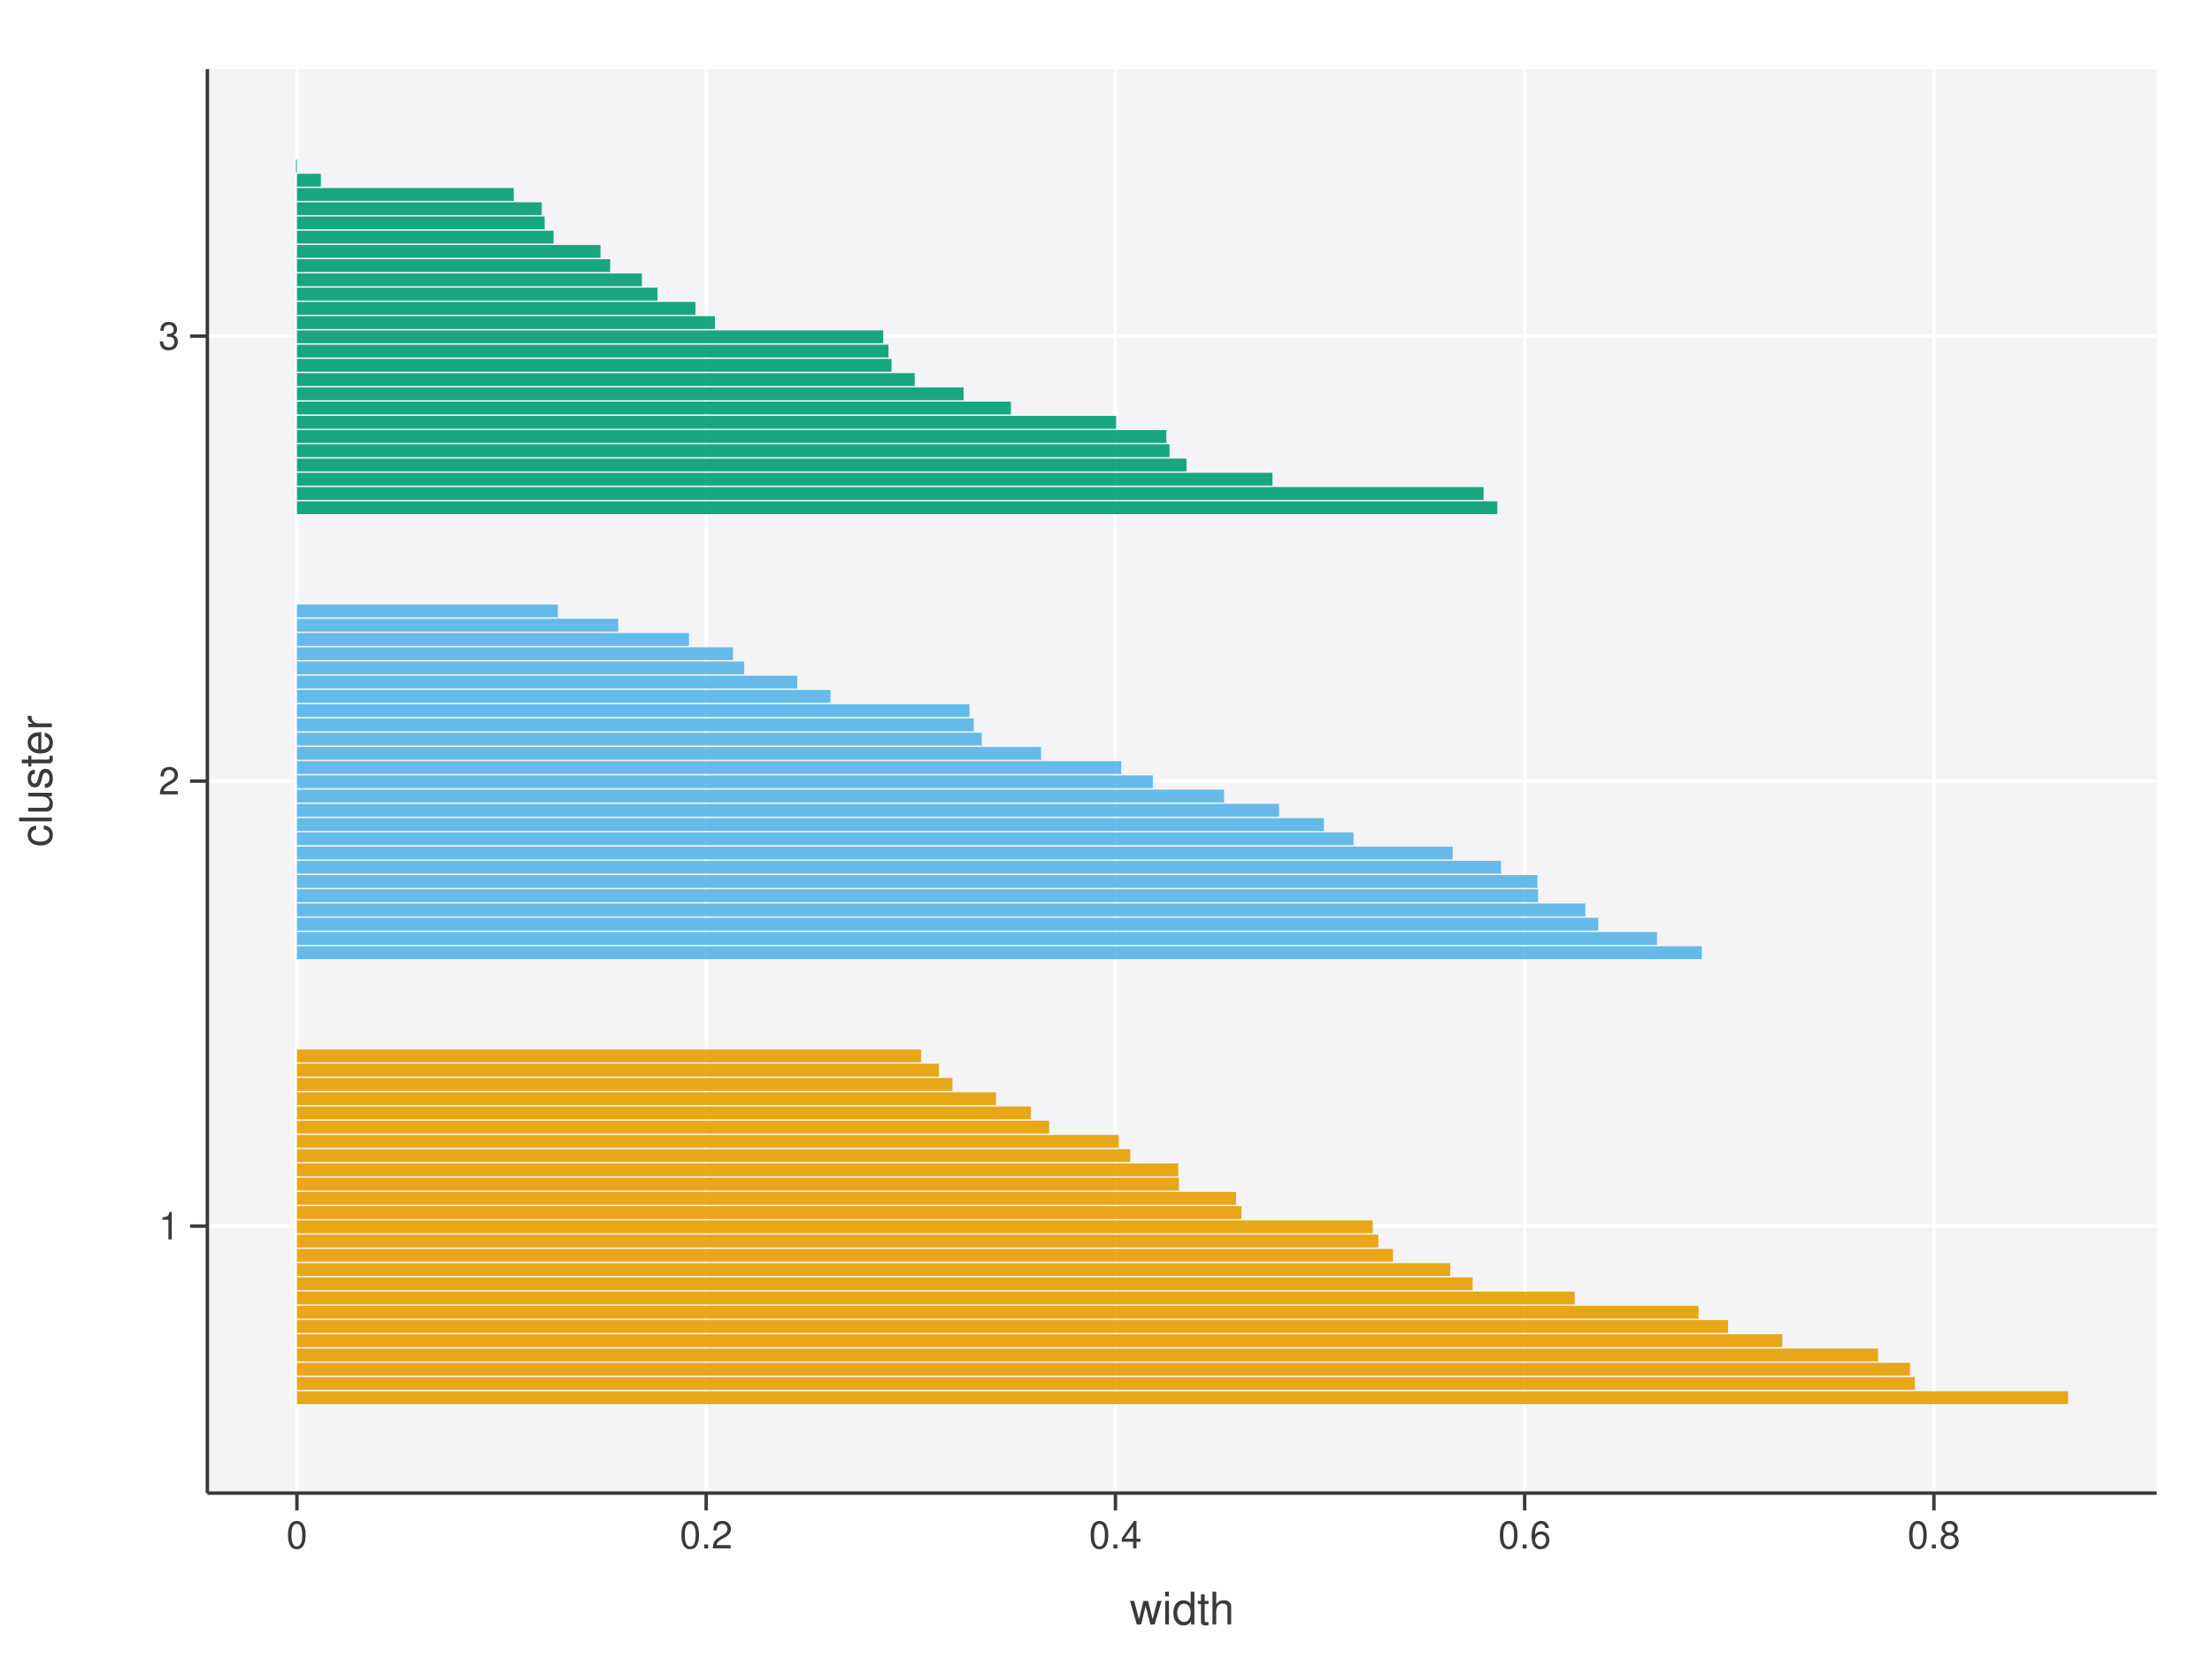
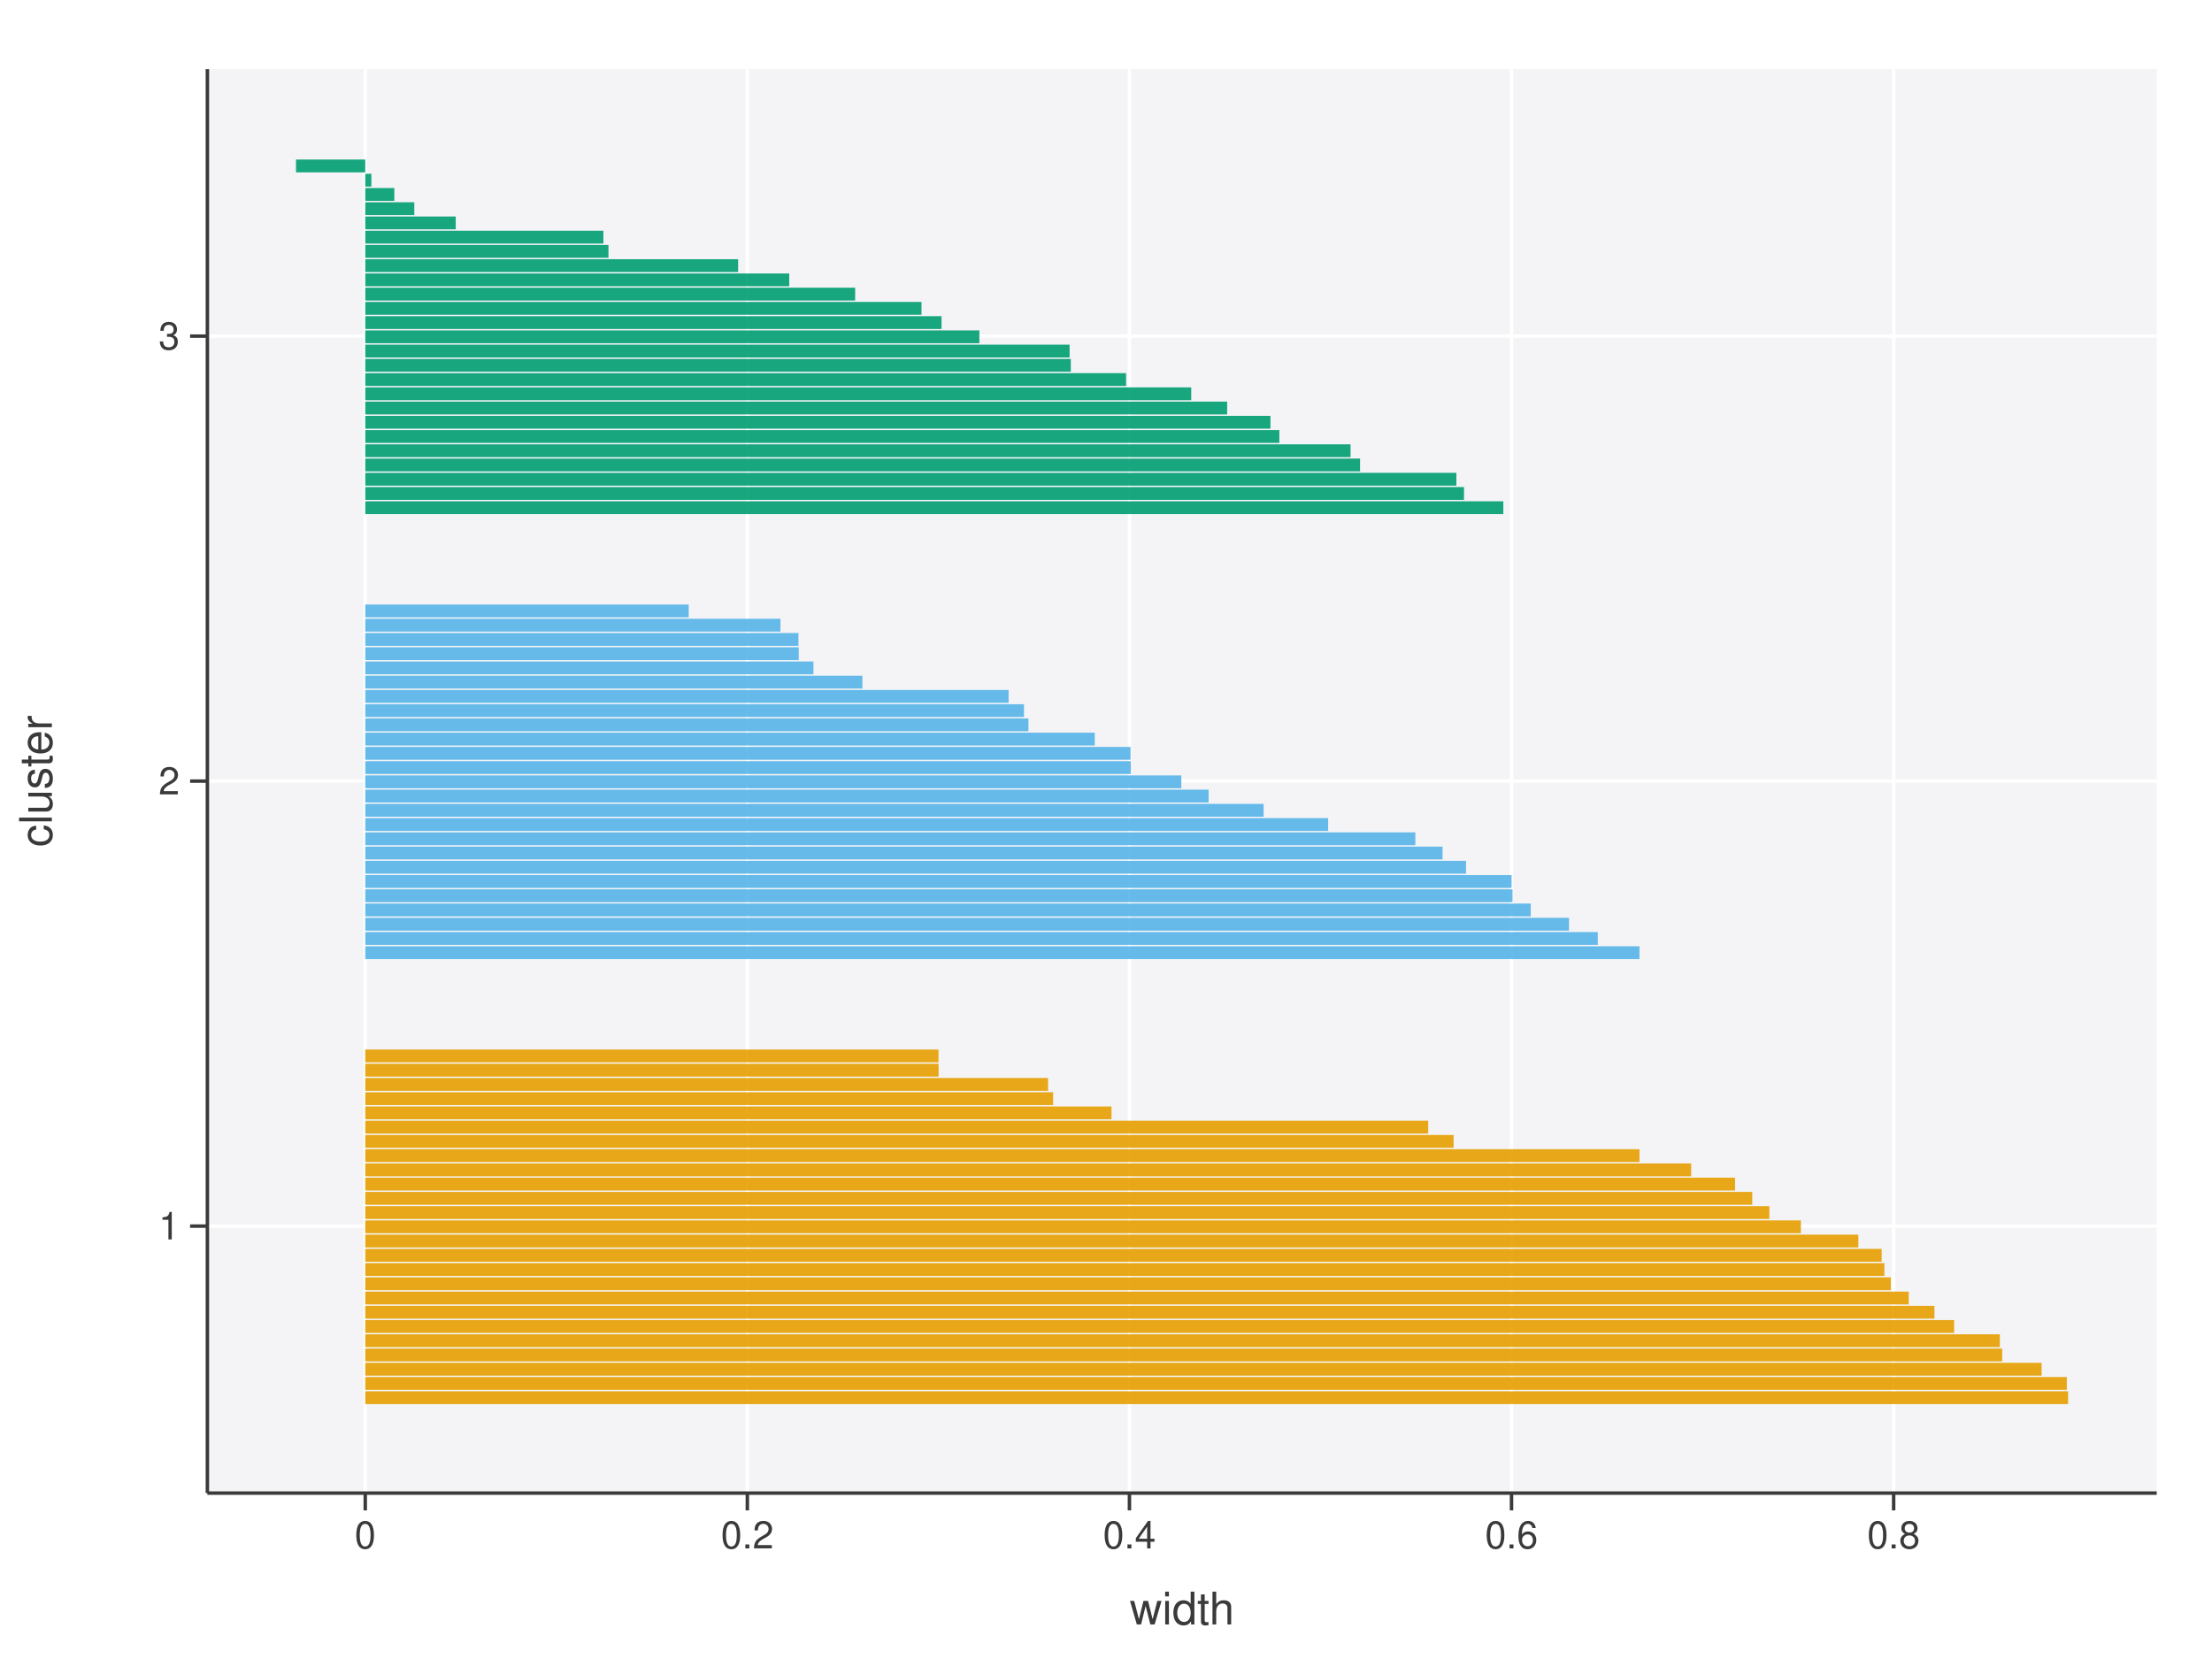
<svg xmlns="http://www.w3.org/2000/svg" width="640" height="480" viewBox="0 0 640 480" font-family="Helvetica, Arial, sans-serif">
  <rect x="0" y="0" width="640" height="480" fill="#FFFFFF" />
  <rect x="60" y="20" width="564" height="412" fill="#F4F4F6" />
-   <line x1="85.91" y1="20" x2="85.91" y2="432" stroke="#FFFFFF" stroke-width="1" />
-   <line x1="204.32" y1="20" x2="204.32" y2="432" stroke="#FFFFFF" stroke-width="1" />
-   <line x1="322.73" y1="20" x2="322.73" y2="432" stroke="#FFFFFF" stroke-width="1" />
-   <line x1="441.13" y1="20" x2="441.13" y2="432" stroke="#FFFFFF" stroke-width="1" />
-   <line x1="559.54" y1="20" x2="559.54" y2="432" stroke="#FFFFFF" stroke-width="1" />
+   <line x1="105.68" y1="20" x2="105.68" y2="432" stroke="#FFFFFF" stroke-width="1" />
+   <line x1="216.23" y1="20" x2="216.23" y2="432" stroke="#FFFFFF" stroke-width="1" />
+   <line x1="326.78" y1="20" x2="326.78" y2="432" stroke="#FFFFFF" stroke-width="1" />
+   <line x1="437.33" y1="20" x2="437.33" y2="432" stroke="#FFFFFF" stroke-width="1" />
+   <line x1="547.89" y1="20" x2="547.89" y2="432" stroke="#FFFFFF" stroke-width="1" />
  <line x1="60" y1="354.75" x2="624" y2="354.75" stroke="#FFFFFF" stroke-width="1" />
  <line x1="60" y1="226" x2="624" y2="226" stroke="#FFFFFF" stroke-width="1" />
  <line x1="60" y1="97.25" x2="624" y2="97.25" stroke="#FFFFFF" stroke-width="1" />
  <clipPath id="panel1">
    <rect x="60" y="20" width="564" height="412" />
  </clipPath>
  <g clip-path="url(#panel1)">
-     <rect x="85.91" y="402.54" width="512.45" height="3.71" fill="#E69F00" fill-opacity="0.9" />
-     <rect x="85.91" y="398.42" width="468.11" height="3.71" fill="#E69F00" fill-opacity="0.9" />
-     <rect x="85.91" y="394.3" width="466.72" height="3.71" fill="#E69F00" fill-opacity="0.9" />
-     <rect x="85.91" y="390.18" width="457.47" height="3.71" fill="#E69F00" fill-opacity="0.9" />
-     <rect x="85.91" y="386.06" width="429.76" height="3.71" fill="#E69F00" fill-opacity="0.9" />
-     <rect x="85.91" y="381.94" width="414.08" height="3.71" fill="#E69F00" fill-opacity="0.9" />
-     <rect x="85.91" y="377.82" width="405.55" height="3.71" fill="#E69F00" fill-opacity="0.9" />
-     <rect x="85.91" y="373.7" width="369.68" height="3.71" fill="#E69F00" fill-opacity="0.9" />
-     <rect x="85.91" y="369.58" width="340.17" height="3.71" fill="#E69F00" fill-opacity="0.9" />
-     <rect x="85.91" y="365.46" width="333.67" height="3.71" fill="#E69F00" fill-opacity="0.9" />
-     <rect x="85.91" y="361.34" width="317.11" height="3.71" fill="#E69F00" fill-opacity="0.9" />
-     <rect x="85.91" y="357.22" width="312.89" height="3.71" fill="#E69F00" fill-opacity="0.9" />
-     <rect x="85.91" y="353.1" width="311.26" height="3.71" fill="#E69F00" fill-opacity="0.9" />
-     <rect x="85.91" y="348.98" width="273.3" height="3.71" fill="#E69F00" fill-opacity="0.9" />
-     <rect x="85.91" y="344.86" width="271.72" height="3.71" fill="#E69F00" fill-opacity="0.9" />
-     <rect x="85.91" y="340.74" width="255.18" height="3.71" fill="#E69F00" fill-opacity="0.9" />
-     <rect x="85.91" y="336.62" width="254.99" height="3.71" fill="#E69F00" fill-opacity="0.9" />
-     <rect x="85.91" y="332.5" width="241.12" height="3.71" fill="#E69F00" fill-opacity="0.9" />
-     <rect x="85.91" y="328.38" width="237.77" height="3.71" fill="#E69F00" fill-opacity="0.9" />
-     <rect x="85.91" y="324.26" width="217.65" height="3.71" fill="#E69F00" fill-opacity="0.9" />
-     <rect x="85.91" y="320.14" width="212.37" height="3.71" fill="#E69F00" fill-opacity="0.9" />
-     <rect x="85.91" y="316.02" width="202.25" height="3.71" fill="#E69F00" fill-opacity="0.9" />
-     <rect x="85.91" y="311.9" width="189.65" height="3.71" fill="#E69F00" fill-opacity="0.9" />
-     <rect x="85.91" y="307.78" width="185.74" height="3.71" fill="#E69F00" fill-opacity="0.9" />
-     <rect x="85.91" y="303.66" width="180.57" height="3.71" fill="#E69F00" fill-opacity="0.9" />
-     <rect x="85.91" y="273.79" width="406.48" height="3.71" fill="#56B4E9" fill-opacity="0.9" />
-     <rect x="85.91" y="269.67" width="393.5" height="3.71" fill="#56B4E9" fill-opacity="0.9" />
-     <rect x="85.91" y="265.55" width="376.51" height="3.71" fill="#56B4E9" fill-opacity="0.9" />
-     <rect x="85.91" y="261.43" width="372.78" height="3.71" fill="#56B4E9" fill-opacity="0.9" />
-     <rect x="85.91" y="257.31" width="359.09" height="3.71" fill="#56B4E9" fill-opacity="0.9" />
-     <rect x="85.91" y="253.19" width="358.91" height="3.71" fill="#56B4E9" fill-opacity="0.9" />
-     <rect x="85.91" y="249.07" width="348.38" height="3.71" fill="#56B4E9" fill-opacity="0.9" />
-     <rect x="85.91" y="244.95" width="334.4" height="3.71" fill="#56B4E9" fill-opacity="0.9" />
-     <rect x="85.91" y="240.83" width="305.7" height="3.71" fill="#56B4E9" fill-opacity="0.9" />
-     <rect x="85.91" y="236.71" width="297.14" height="3.71" fill="#56B4E9" fill-opacity="0.9" />
-     <rect x="85.91" y="232.59" width="284.16" height="3.71" fill="#56B4E9" fill-opacity="0.9" />
-     <rect x="85.91" y="228.47" width="268.25" height="3.71" fill="#56B4E9" fill-opacity="0.9" />
-     <rect x="85.91" y="224.35" width="247.64" height="3.71" fill="#56B4E9" fill-opacity="0.9" />
-     <rect x="85.91" y="220.23" width="238.51" height="3.71" fill="#56B4E9" fill-opacity="0.9" />
-     <rect x="85.91" y="216.11" width="215.3" height="3.71" fill="#56B4E9" fill-opacity="0.9" />
-     <rect x="85.91" y="211.99" width="198.14" height="3.71" fill="#56B4E9" fill-opacity="0.9" />
-     <rect x="85.91" y="207.87" width="195.84" height="3.71" fill="#56B4E9" fill-opacity="0.9" />
-     <rect x="85.91" y="203.75" width="194.6" height="3.71" fill="#56B4E9" fill-opacity="0.9" />
-     <rect x="85.91" y="199.63" width="154.38" height="3.71" fill="#56B4E9" fill-opacity="0.9" />
-     <rect x="85.91" y="195.51" width="144.77" height="3.71" fill="#56B4E9" fill-opacity="0.9" />
-     <rect x="85.91" y="191.39" width="129.41" height="3.71" fill="#56B4E9" fill-opacity="0.9" />
-     <rect x="85.91" y="187.27" width="126.19" height="3.71" fill="#56B4E9" fill-opacity="0.9" />
-     <rect x="85.91" y="183.15" width="113.42" height="3.71" fill="#56B4E9" fill-opacity="0.9" />
-     <rect x="85.91" y="179.03" width="92.96" height="3.71" fill="#56B4E9" fill-opacity="0.9" />
-     <rect x="85.91" y="174.91" width="75.5" height="3.71" fill="#56B4E9" fill-opacity="0.9" />
-     <rect x="85.91" y="145.04" width="347.3" height="3.71" fill="#009E73" fill-opacity="0.9" />
-     <rect x="85.91" y="140.92" width="343.32" height="3.71" fill="#009E73" fill-opacity="0.9" />
-     <rect x="85.91" y="136.8" width="282.26" height="3.71" fill="#009E73" fill-opacity="0.9" />
-     <rect x="85.91" y="132.68" width="257.39" height="3.71" fill="#009E73" fill-opacity="0.9" />
-     <rect x="85.91" y="128.56" width="252.46" height="3.71" fill="#009E73" fill-opacity="0.9" />
-     <rect x="85.91" y="124.44" width="251.55" height="3.71" fill="#009E73" fill-opacity="0.9" />
-     <rect x="85.91" y="120.32" width="237.02" height="3.71" fill="#009E73" fill-opacity="0.9" />
-     <rect x="85.91" y="116.2" width="206.59" height="3.71" fill="#009E73" fill-opacity="0.9" />
-     <rect x="85.91" y="112.08" width="192.88" height="3.71" fill="#009E73" fill-opacity="0.9" />
-     <rect x="85.91" y="107.96" width="178.74" height="3.71" fill="#009E73" fill-opacity="0.9" />
-     <rect x="85.91" y="103.84" width="172.03" height="3.71" fill="#009E73" fill-opacity="0.9" />
-     <rect x="85.91" y="99.72" width="171.16" height="3.71" fill="#009E73" fill-opacity="0.9" />
-     <rect x="85.91" y="95.6" width="169.63" height="3.71" fill="#009E73" fill-opacity="0.9" />
-     <rect x="85.91" y="91.48" width="120.93" height="3.71" fill="#009E73" fill-opacity="0.9" />
-     <rect x="85.91" y="87.36" width="115.31" height="3.71" fill="#009E73" fill-opacity="0.9" />
-     <rect x="85.91" y="83.24" width="104.32" height="3.71" fill="#009E73" fill-opacity="0.9" />
-     <rect x="85.91" y="79.12" width="99.81" height="3.71" fill="#009E73" fill-opacity="0.9" />
-     <rect x="85.91" y="75" width="90.62" height="3.71" fill="#009E73" fill-opacity="0.9" />
-     <rect x="85.91" y="70.88" width="87.83" height="3.71" fill="#009E73" fill-opacity="0.9" />
-     <rect x="85.91" y="66.76" width="74.25" height="3.71" fill="#009E73" fill-opacity="0.9" />
-     <rect x="85.91" y="62.64" width="71.67" height="3.71" fill="#009E73" fill-opacity="0.9" />
-     <rect x="85.91" y="58.52" width="70.84" height="3.71" fill="#009E73" fill-opacity="0.9" />
-     <rect x="85.91" y="54.4" width="62.74" height="3.71" fill="#009E73" fill-opacity="0.9" />
-     <rect x="85.91" y="50.28" width="6.93" height="3.71" fill="#009E73" fill-opacity="0.9" />
-     <rect x="85.64" y="46.16" width="0.27" height="3.71" fill="#009E73" fill-opacity="0.9" />
+     <rect x="105.68" y="402.54" width="492.69" height="3.71" fill="#E69F00" fill-opacity="0.9" />
+     <rect x="105.68" y="398.42" width="492.32" height="3.71" fill="#E69F00" fill-opacity="0.9" />
+     <rect x="105.68" y="394.3" width="485.03" height="3.71" fill="#E69F00" fill-opacity="0.9" />
+     <rect x="105.68" y="390.18" width="473.62" height="3.71" fill="#E69F00" fill-opacity="0.9" />
+     <rect x="105.68" y="386.06" width="472.94" height="3.71" fill="#E69F00" fill-opacity="0.9" />
+     <rect x="105.68" y="381.94" width="459.71" height="3.71" fill="#E69F00" fill-opacity="0.9" />
+     <rect x="105.68" y="377.82" width="454.02" height="3.71" fill="#E69F00" fill-opacity="0.9" />
+     <rect x="105.68" y="373.7" width="446.57" height="3.71" fill="#E69F00" fill-opacity="0.9" />
+     <rect x="105.68" y="369.58" width="441.39" height="3.71" fill="#E69F00" fill-opacity="0.9" />
+     <rect x="105.68" y="365.46" width="439.53" height="3.71" fill="#E69F00" fill-opacity="0.9" />
+     <rect x="105.68" y="361.34" width="438.74" height="3.71" fill="#E69F00" fill-opacity="0.9" />
+     <rect x="105.68" y="357.22" width="432" height="3.71" fill="#E69F00" fill-opacity="0.9" />
+     <rect x="105.68" y="353.1" width="415.37" height="3.71" fill="#E69F00" fill-opacity="0.9" />
+     <rect x="105.68" y="348.98" width="406.26" height="3.71" fill="#E69F00" fill-opacity="0.9" />
+     <rect x="105.68" y="344.86" width="401.3" height="3.71" fill="#E69F00" fill-opacity="0.9" />
+     <rect x="105.68" y="340.74" width="396.33" height="3.71" fill="#E69F00" fill-opacity="0.9" />
+     <rect x="105.68" y="336.62" width="383.63" height="3.71" fill="#E69F00" fill-opacity="0.9" />
+     <rect x="105.68" y="332.5" width="368.67" height="3.71" fill="#E69F00" fill-opacity="0.9" />
+     <rect x="105.68" y="328.38" width="314.89" height="3.71" fill="#E69F00" fill-opacity="0.9" />
+     <rect x="105.68" y="324.26" width="307.55" height="3.71" fill="#E69F00" fill-opacity="0.9" />
+     <rect x="105.68" y="320.14" width="215.91" height="3.71" fill="#E69F00" fill-opacity="0.9" />
+     <rect x="105.68" y="316.02" width="199.02" height="3.71" fill="#E69F00" fill-opacity="0.9" />
+     <rect x="105.68" y="311.9" width="197.56" height="3.71" fill="#E69F00" fill-opacity="0.9" />
+     <rect x="105.68" y="307.78" width="165.89" height="3.71" fill="#E69F00" fill-opacity="0.9" />
+     <rect x="105.68" y="303.66" width="165.86" height="3.71" fill="#E69F00" fill-opacity="0.9" />
+     <rect x="105.68" y="273.79" width="368.67" height="3.71" fill="#56B4E9" fill-opacity="0.9" />
+     <rect x="105.68" y="269.67" width="356.61" height="3.71" fill="#56B4E9" fill-opacity="0.9" />
+     <rect x="105.68" y="265.55" width="348.29" height="3.71" fill="#56B4E9" fill-opacity="0.9" />
+     <rect x="105.68" y="261.43" width="337.21" height="3.71" fill="#56B4E9" fill-opacity="0.9" />
+     <rect x="105.68" y="257.31" width="331.94" height="3.71" fill="#56B4E9" fill-opacity="0.9" />
+     <rect x="105.68" y="253.19" width="331.66" height="3.71" fill="#56B4E9" fill-opacity="0.9" />
+     <rect x="105.68" y="249.07" width="318.49" height="3.71" fill="#56B4E9" fill-opacity="0.9" />
+     <rect x="105.68" y="244.95" width="311.7" height="3.71" fill="#56B4E9" fill-opacity="0.9" />
+     <rect x="105.68" y="240.83" width="303.82" height="3.71" fill="#56B4E9" fill-opacity="0.9" />
+     <rect x="105.68" y="236.71" width="278.6" height="3.71" fill="#56B4E9" fill-opacity="0.9" />
+     <rect x="105.68" y="232.59" width="259.92" height="3.71" fill="#56B4E9" fill-opacity="0.9" />
+     <rect x="105.68" y="228.47" width="244.01" height="3.71" fill="#56B4E9" fill-opacity="0.9" />
+     <rect x="105.68" y="224.35" width="236.11" height="3.71" fill="#56B4E9" fill-opacity="0.9" />
+     <rect x="105.68" y="220.23" width="221.5" height="3.71" fill="#56B4E9" fill-opacity="0.9" />
+     <rect x="105.68" y="216.11" width="221.42" height="3.71" fill="#56B4E9" fill-opacity="0.9" />
+     <rect x="105.68" y="211.99" width="211.07" height="3.71" fill="#56B4E9" fill-opacity="0.9" />
+     <rect x="105.68" y="207.87" width="191.88" height="3.71" fill="#56B4E9" fill-opacity="0.9" />
+     <rect x="105.68" y="203.75" width="190.59" height="3.71" fill="#56B4E9" fill-opacity="0.9" />
+     <rect x="105.68" y="199.63" width="186.14" height="3.71" fill="#56B4E9" fill-opacity="0.9" />
+     <rect x="105.68" y="195.51" width="143.84" height="3.71" fill="#56B4E9" fill-opacity="0.9" />
+     <rect x="105.68" y="191.39" width="129.67" height="3.71" fill="#56B4E9" fill-opacity="0.9" />
+     <rect x="105.68" y="187.27" width="125.42" height="3.71" fill="#56B4E9" fill-opacity="0.9" />
+     <rect x="105.68" y="183.15" width="125.34" height="3.71" fill="#56B4E9" fill-opacity="0.9" />
+     <rect x="105.68" y="179.03" width="120.13" height="3.71" fill="#56B4E9" fill-opacity="0.9" />
+     <rect x="105.68" y="174.91" width="93.58" height="3.71" fill="#56B4E9" fill-opacity="0.9" />
+     <rect x="105.68" y="145.04" width="329.28" height="3.71" fill="#009E73" fill-opacity="0.9" />
+     <rect x="105.68" y="140.92" width="317.9" height="3.71" fill="#009E73" fill-opacity="0.9" />
+     <rect x="105.68" y="136.8" width="315.69" height="3.71" fill="#009E73" fill-opacity="0.9" />
+     <rect x="105.68" y="132.68" width="287.83" height="3.71" fill="#009E73" fill-opacity="0.9" />
+     <rect x="105.68" y="128.56" width="285.08" height="3.71" fill="#009E73" fill-opacity="0.9" />
+     <rect x="105.68" y="124.44" width="264.47" height="3.71" fill="#009E73" fill-opacity="0.9" />
+     <rect x="105.68" y="120.32" width="261.9" height="3.71" fill="#009E73" fill-opacity="0.9" />
+     <rect x="105.68" y="116.2" width="249.37" height="3.71" fill="#009E73" fill-opacity="0.9" />
+     <rect x="105.68" y="112.08" width="238.98" height="3.71" fill="#009E73" fill-opacity="0.9" />
+     <rect x="105.68" y="107.96" width="220.14" height="3.71" fill="#009E73" fill-opacity="0.9" />
+     <rect x="105.68" y="103.84" width="204.14" height="3.71" fill="#009E73" fill-opacity="0.9" />
+     <rect x="105.68" y="99.72" width="203.79" height="3.71" fill="#009E73" fill-opacity="0.9" />
+     <rect x="105.68" y="95.6" width="177.68" height="3.71" fill="#009E73" fill-opacity="0.9" />
+     <rect x="105.68" y="91.48" width="166.74" height="3.71" fill="#009E73" fill-opacity="0.9" />
+     <rect x="105.68" y="87.36" width="160.94" height="3.71" fill="#009E73" fill-opacity="0.9" />
+     <rect x="105.68" y="83.24" width="141.75" height="3.71" fill="#009E73" fill-opacity="0.9" />
+     <rect x="105.68" y="79.12" width="122.67" height="3.71" fill="#009E73" fill-opacity="0.9" />
+     <rect x="105.68" y="75" width="107.89" height="3.71" fill="#009E73" fill-opacity="0.9" />
+     <rect x="105.68" y="70.88" width="70.37" height="3.71" fill="#009E73" fill-opacity="0.9" />
+     <rect x="105.68" y="66.76" width="68.9" height="3.71" fill="#009E73" fill-opacity="0.9" />
+     <rect x="105.68" y="62.64" width="26.18" height="3.71" fill="#009E73" fill-opacity="0.9" />
+     <rect x="105.68" y="58.52" width="14.19" height="3.71" fill="#009E73" fill-opacity="0.9" />
+     <rect x="105.68" y="54.4" width="8.41" height="3.71" fill="#009E73" fill-opacity="0.9" />
+     <rect x="105.68" y="50.28" width="1.77" height="3.71" fill="#009E73" fill-opacity="0.9" />
+     <rect x="85.64" y="46.16" width="20.04" height="3.71" fill="#009E73" fill-opacity="0.9" />
  </g>
  <line x1="60" y1="432" x2="624" y2="432" stroke="#3A3A3A" stroke-width="1" />
  <line x1="60" y1="20" x2="60" y2="432" stroke="#3A3A3A" stroke-width="1" />
-   <line x1="85.91" y1="432" x2="85.91" y2="437" stroke="#3A3A3A" stroke-width="1" />
-   <text x="85.91" y="448" text-anchor="middle" font-size="11" fill="#3A3A3A">0</text>
-   <line x1="204.32" y1="432" x2="204.32" y2="437" stroke="#3A3A3A" stroke-width="1" />
-   <text x="204.32" y="448" text-anchor="middle" font-size="11" fill="#3A3A3A">0.2</text>
-   <line x1="322.73" y1="432" x2="322.73" y2="437" stroke="#3A3A3A" stroke-width="1" />
-   <text x="322.73" y="448" text-anchor="middle" font-size="11" fill="#3A3A3A">0.4</text>
-   <line x1="441.13" y1="432" x2="441.13" y2="437" stroke="#3A3A3A" stroke-width="1" />
-   <text x="441.13" y="448" text-anchor="middle" font-size="11" fill="#3A3A3A">0.6</text>
-   <line x1="559.54" y1="432" x2="559.54" y2="437" stroke="#3A3A3A" stroke-width="1" />
-   <text x="559.54" y="448" text-anchor="middle" font-size="11" fill="#3A3A3A">0.8</text>
+   <line x1="105.68" y1="432" x2="105.68" y2="437" stroke="#3A3A3A" stroke-width="1" />
+   <text x="105.68" y="448" text-anchor="middle" font-size="11" fill="#3A3A3A">0</text>
+   <line x1="216.23" y1="432" x2="216.23" y2="437" stroke="#3A3A3A" stroke-width="1" />
+   <text x="216.23" y="448" text-anchor="middle" font-size="11" fill="#3A3A3A">0.2</text>
+   <line x1="326.78" y1="432" x2="326.78" y2="437" stroke="#3A3A3A" stroke-width="1" />
+   <text x="326.78" y="448" text-anchor="middle" font-size="11" fill="#3A3A3A">0.4</text>
+   <line x1="437.33" y1="432" x2="437.33" y2="437" stroke="#3A3A3A" stroke-width="1" />
+   <text x="437.33" y="448" text-anchor="middle" font-size="11" fill="#3A3A3A">0.6</text>
+   <line x1="547.89" y1="432" x2="547.89" y2="437" stroke="#3A3A3A" stroke-width="1" />
+   <text x="547.89" y="448" text-anchor="middle" font-size="11" fill="#3A3A3A">0.8</text>
  <line x1="55" y1="354.75" x2="60" y2="354.75" stroke="#3A3A3A" stroke-width="1" />
  <text x="52" y="358.6" text-anchor="end" font-size="11" fill="#3A3A3A">1</text>
  <line x1="55" y1="226" x2="60" y2="226" stroke="#3A3A3A" stroke-width="1" />
  <text x="52" y="229.85" text-anchor="end" font-size="11" fill="#3A3A3A">2</text>
  <line x1="55" y1="97.25" x2="60" y2="97.25" stroke="#3A3A3A" stroke-width="1" />
  <text x="52" y="101.1" text-anchor="end" font-size="11" fill="#3A3A3A">3</text>
  <text x="342" y="470" text-anchor="middle" font-size="13" fill="#3A3A3A">width</text>
  <text x="15" y="226" transform="rotate(-90 15 226)" text-anchor="middle" font-size="13" fill="#3A3A3A">cluster</text>
</svg>
